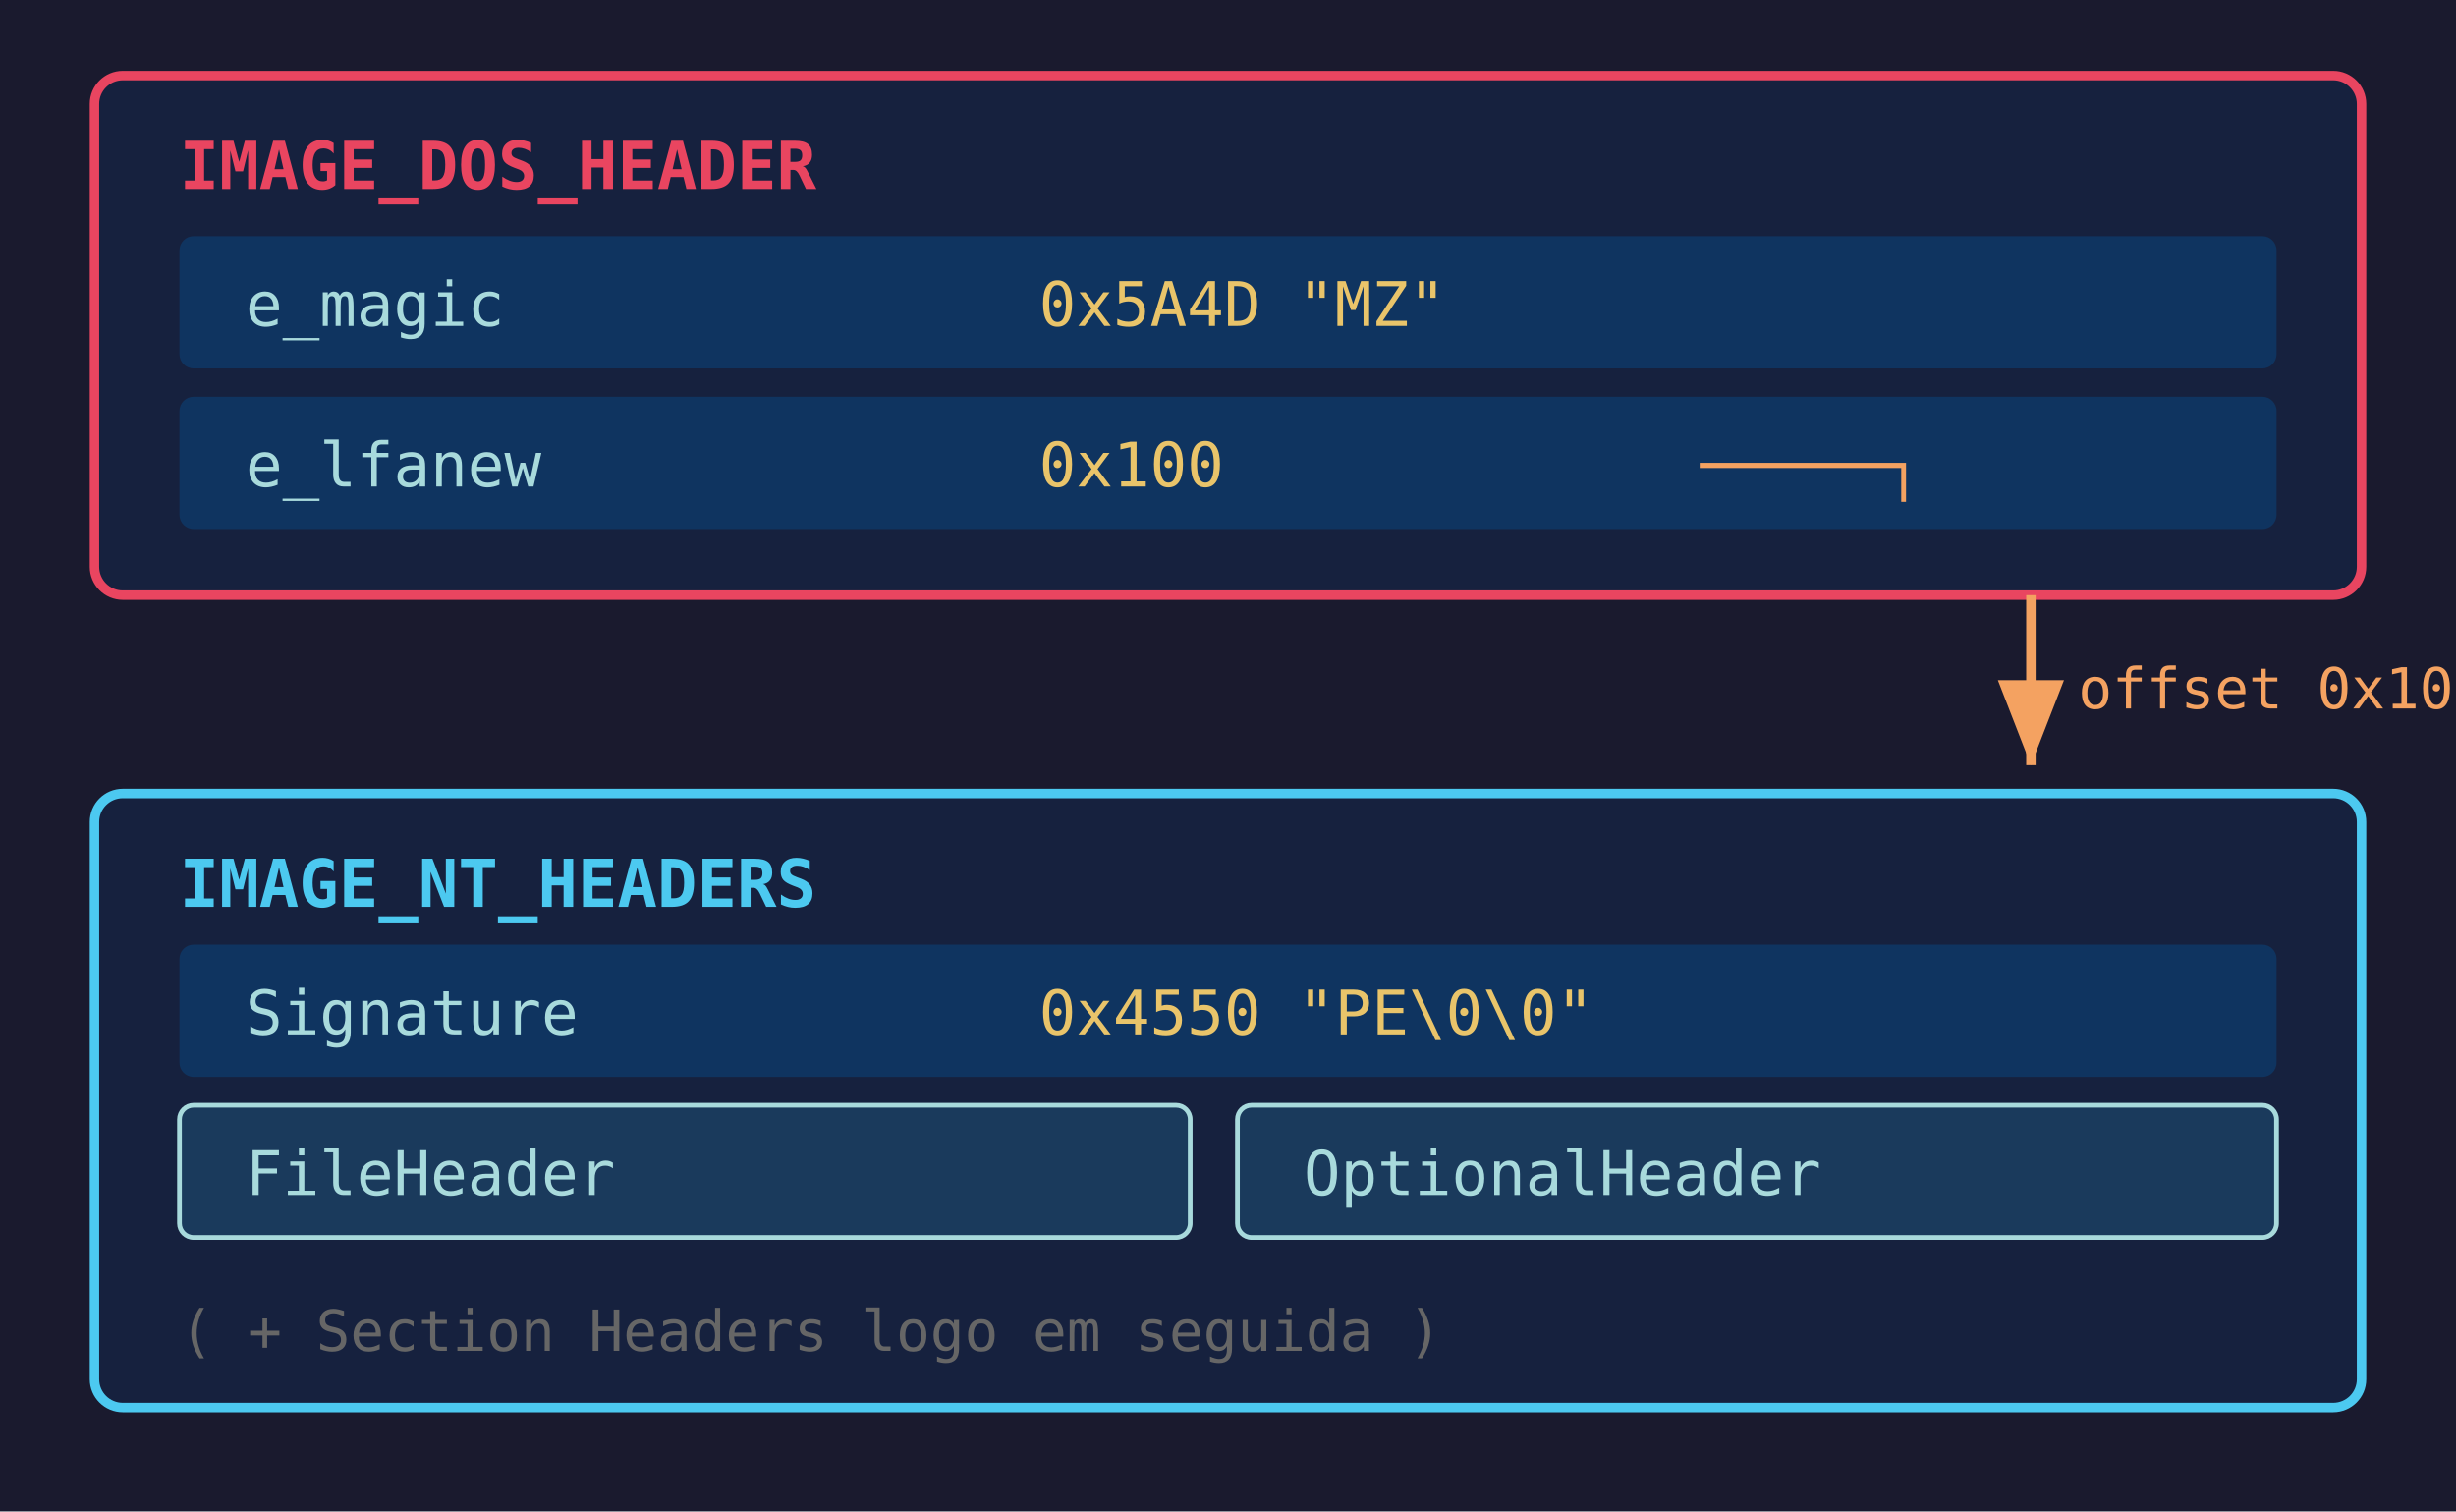
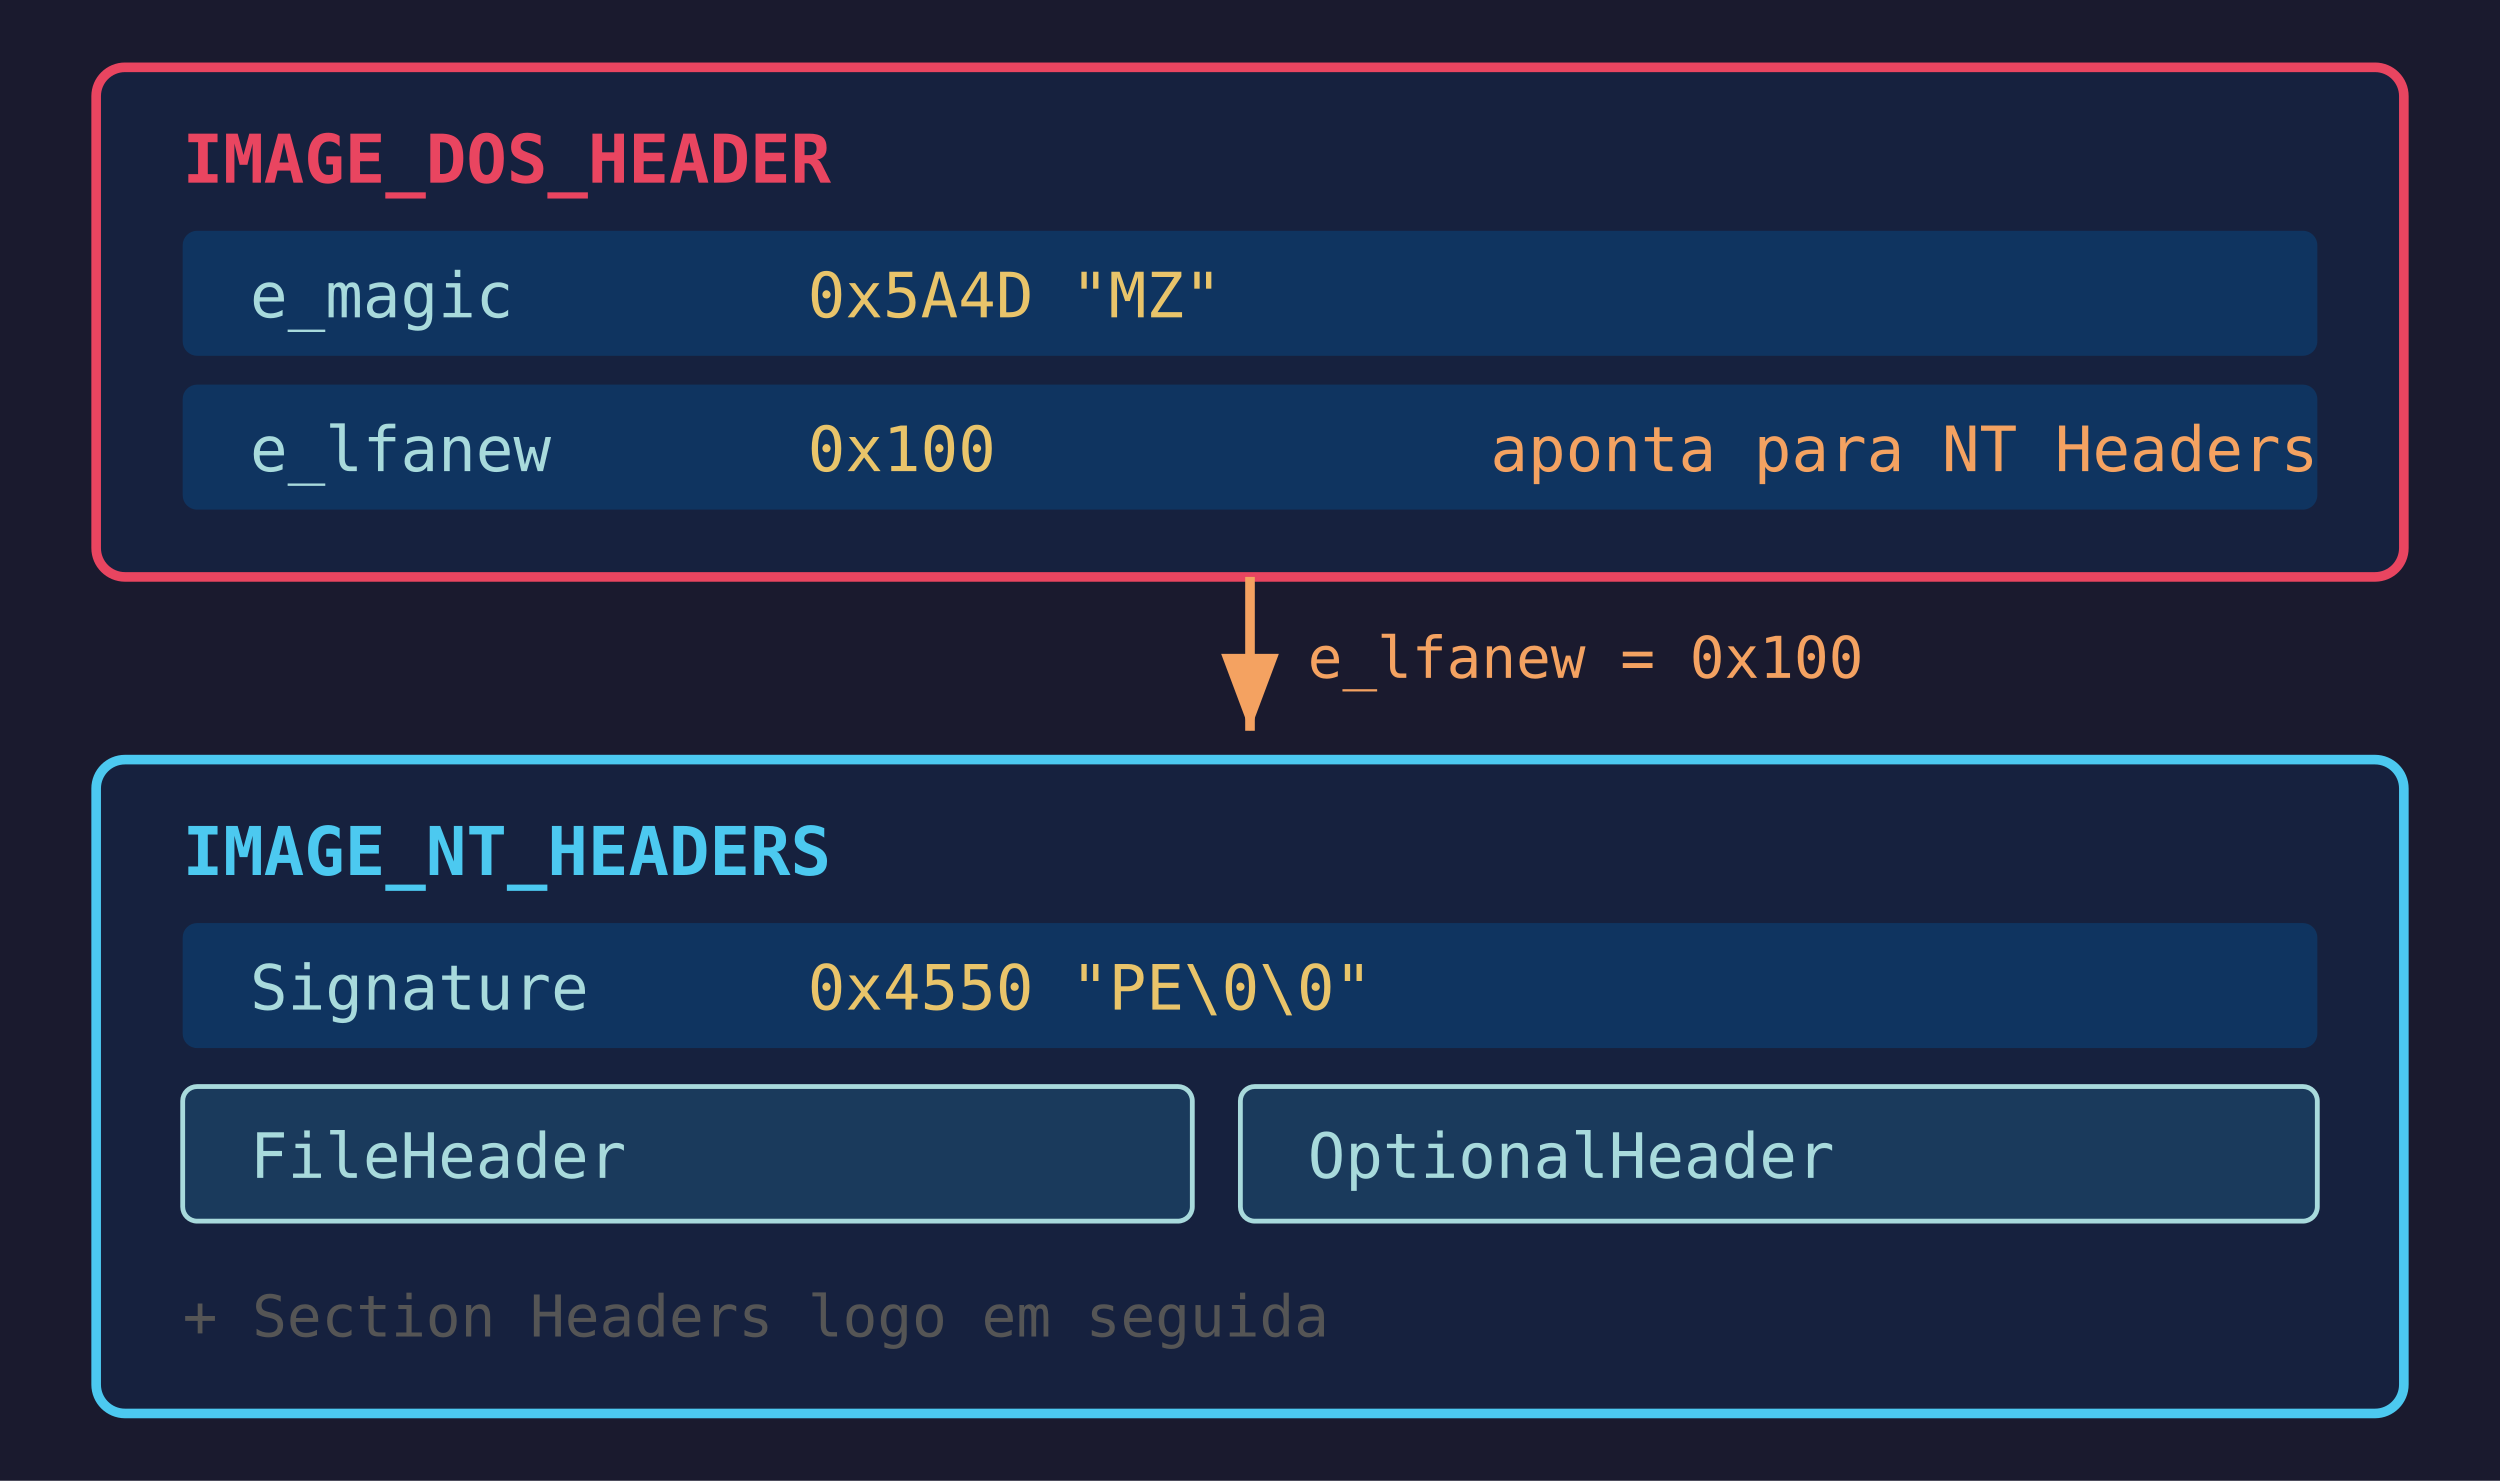
- <svg xmlns="http://www.w3.org/2000/svg" width="520" height="320" viewBox="0 0 520 320" font-family="monospace" font-size="13">
-   <rect width="520" height="320" fill="#1a1a2e" />
+ <svg xmlns="http://www.w3.org/2000/svg" width="520" height="308" viewBox="0 0 520 308" font-family="monospace" font-size="13">
+   <rect width="520" height="308" fill="#1a1a2e" />
  <defs>
-     <marker id="arr" markerWidth="9" markerHeight="7" refX="9" refY="3.5" orient="auto">
-       <polygon points="0 0, 9 3.5, 0 7" fill="#f4a261" />
+     <marker id="arr" markerWidth="8" markerHeight="6" refX="8" refY="3" orient="auto">
+       <polygon points="0 0, 8 3, 0 6" fill="#f4a261" />
    </marker>
  </defs>
-   <rect x="20" y="16" width="480" height="110" rx="6" fill="#16213e" stroke="#e94560" stroke-width="2" />
-   <text x="38" y="40" fill="#e94560" font-size="14" font-weight="bold">IMAGE_DOS_HEADER</text>
-   <rect x="38" y="50" width="444" height="28" rx="3" fill="#0f3460" />
-   <text x="52" y="69" fill="#a8dadc">e_magic</text>
-   <text x="220" y="69" fill="#e9c46a">0x5A4D  "MZ"</text>
-   <rect x="38" y="84" width="444" height="28" rx="3" fill="#0f3460" />
-   <text x="52" y="103" fill="#a8dadc">e_lfanew</text>
-   <text x="220" y="103" fill="#e9c46a">0x100</text>
-   <text x="360" y="103" fill="#f4a261">─────┐</text>
-   <line x1="430" y1="126" x2="430" y2="162" stroke="#f4a261" stroke-width="2" marker-end="url(#arr)" />
-   <text x="440" y="150" fill="#f4a261" font-size="12">offset 0x100</text>
-   <rect x="20" y="168" width="480" height="130" rx="6" fill="#16213e" stroke="#4cc9f0" stroke-width="2" />
-   <text x="38" y="192" fill="#4cc9f0" font-size="14" font-weight="bold">IMAGE_NT_HEADERS</text>
-   <rect x="38" y="200" width="444" height="28" rx="3" fill="#0f3460" />
-   <text x="52" y="219" fill="#a8dadc">Signature</text>
-   <text x="220" y="219" fill="#e9c46a">0x4550  "PE\0\0"</text>
-   <rect x="38" y="234" width="214" height="28" rx="3" fill="#1a3a5c" stroke="#a8dadc" stroke-width="1" />
-   <text x="52" y="253" fill="#a8dadc">FileHeader</text>
-   <rect x="262" y="234" width="220" height="28" rx="3" fill="#1a3a5c" stroke="#a8dadc" stroke-width="1" />
-   <text x="276" y="253" fill="#a8dadc">OptionalHeader</text>
-   <text x="38" y="286" fill="#666" font-size="12">( + Section Headers logo em seguida )</text>
+   <rect x="20" y="14" width="480" height="106" rx="6" fill="#16213e" stroke="#e94560" stroke-width="2" />
+   <text x="38" y="38" fill="#e94560" font-size="14" font-weight="bold">IMAGE_DOS_HEADER</text>
+   <rect x="38" y="48" width="444" height="26" rx="3" fill="#0f3460" />
+   <text x="52" y="66" fill="#a8dadc">e_magic</text>
+   <text x="168" y="66" fill="#e9c46a">0x5A4D  "MZ"</text>
+   <rect x="38" y="80" width="444" height="26" rx="3" fill="#0f3460" />
+   <text x="52" y="98" fill="#a8dadc">e_lfanew</text>
+   <text x="168" y="98" fill="#e9c46a">0x100</text>
+   <text x="310" y="98" fill="#f4a261">aponta para NT Headers</text>
+   <line x1="260" y1="120" x2="260" y2="152" stroke="#f4a261" stroke-width="2" marker-end="url(#arr)" />
+   <text x="272" y="141" fill="#f4a261" font-size="12">e_lfanew = 0x100</text>
+   <rect x="20" y="158" width="480" height="136" rx="6" fill="#16213e" stroke="#4cc9f0" stroke-width="2" />
+   <text x="38" y="182" fill="#4cc9f0" font-size="14" font-weight="bold">IMAGE_NT_HEADERS</text>
+   <rect x="38" y="192" width="444" height="26" rx="3" fill="#0f3460" />
+   <text x="52" y="210" fill="#a8dadc">Signature</text>
+   <text x="168" y="210" fill="#e9c46a">0x4550  "PE\0\0"</text>
+   <rect x="38" y="226" width="210" height="28" rx="3" fill="#1a3a5c" stroke="#a8dadc" stroke-width="1" />
+   <text x="52" y="245" fill="#a8dadc">FileHeader</text>
+   <rect x="258" y="226" width="224" height="28" rx="3" fill="#1a3a5c" stroke="#a8dadc" stroke-width="1" />
+   <text x="272" y="245" fill="#a8dadc">OptionalHeader</text>
+   <text x="38" y="278" fill="#555" font-size="12">+ Section Headers logo em seguida</text>
</svg>
